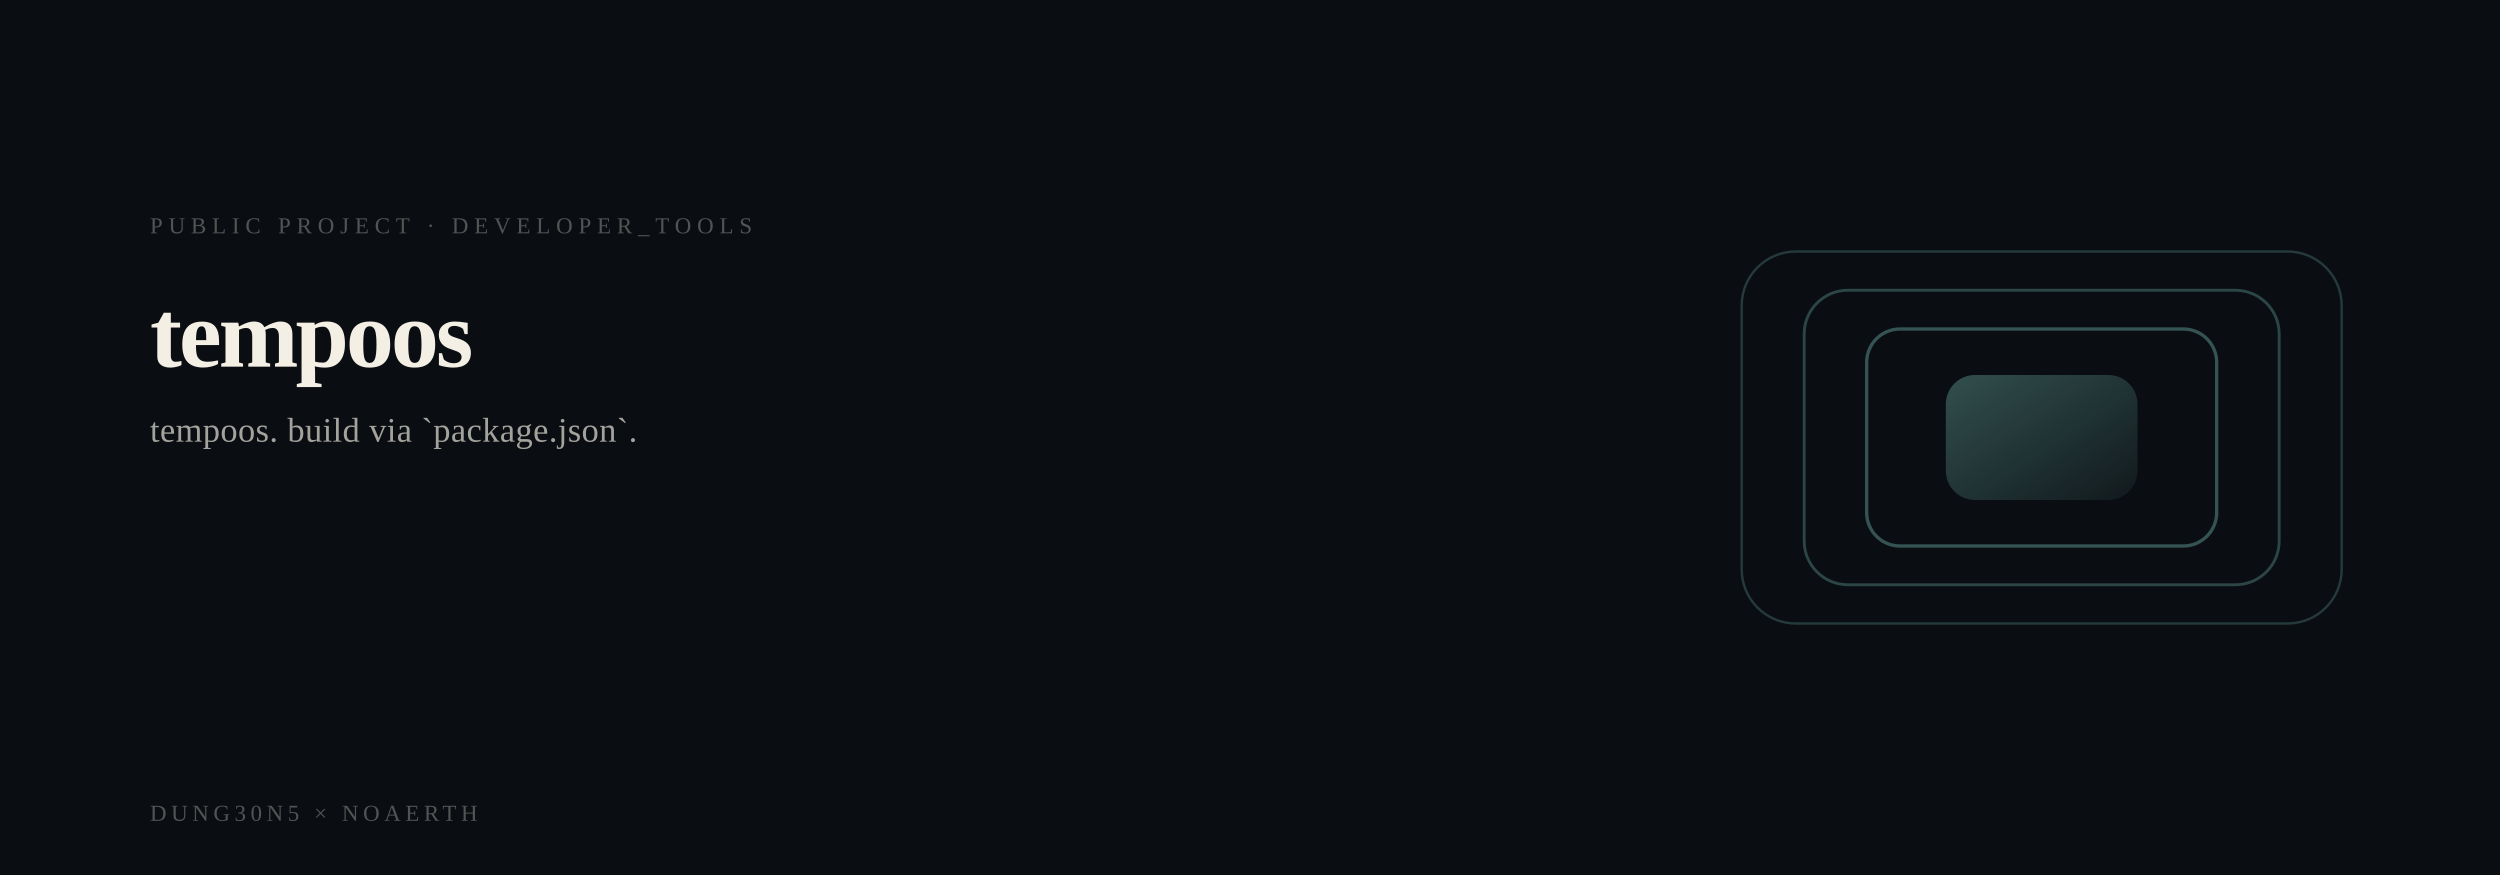
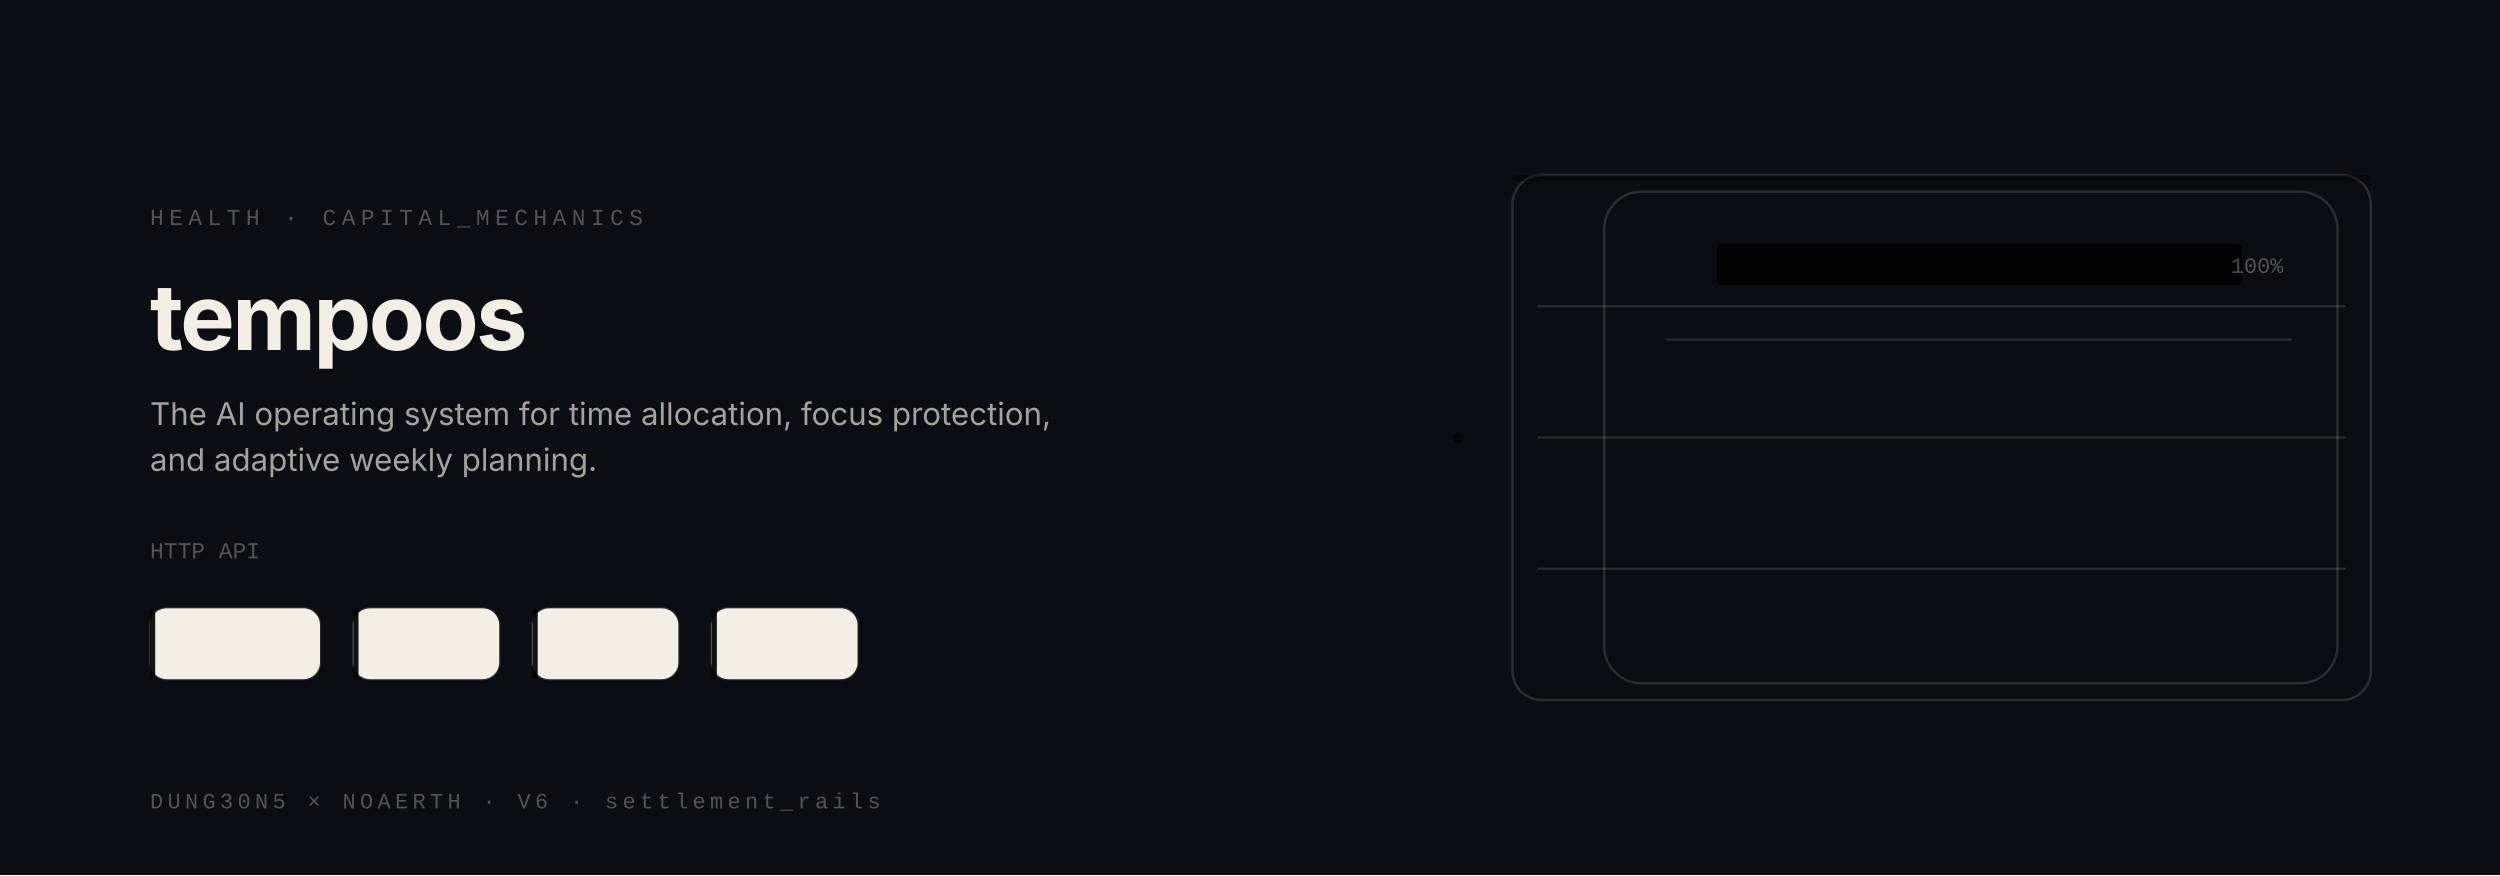
- <svg xmlns="http://www.w3.org/2000/svg" viewBox="0 0 1200 420" width="1200" height="420" role="img" aria-label="tempoos: an orthogonal dependency lattice. Motion depicts a dependency graph resolves, packages install, the build advances.">
-   <defs>
-     <linearGradient id="hero-tempoos-dark-a" x1="0" y1="0" x2="1" y2="1">
-       <stop offset="0" stop-color="#7fd1c1" stop-opacity="0.85" />
-       <stop offset="1" stop-color="#7fd1c1" stop-opacity="0.15" />
-     </linearGradient>
-   </defs>
+ <svg xmlns="http://www.w3.org/2000/svg" viewBox="0 0 1200 420" width="1200" height="420" role="img" aria-label="tempoos: value enters, allocates across positions, and settles">
  <rect width="1200" height="420" fill="#0a0d12" />
-   <rect x="896" y="157.92" width="168" height="104.16" rx="16" fill="none" stroke="#7fd1c1" stroke-width="1.60" opacity="0.36" />
-   <rect x="866" y="139.32" width="228" height="141.36" rx="21" fill="none" stroke="#7fd1c1" stroke-width="1.38" opacity="0.29" />
-   <rect x="836" y="120.72" width="288" height="178.56" rx="26" fill="none" stroke="#7fd1c1" stroke-width="1.16" opacity="0.23" />
-   <rect x="934" y="180" width="92" height="60" rx="14" fill="url(#hero-tempoos-dark-a)" opacity="0.40" />
-   <text x="72" y="112" fill="#f4efe44f" font-size="11" letter-spacing="2.8">PUBLIC PROJECT · DEVELOPER_TOOLS</text>
-   <text x="72" y="176" fill="#f4efe4" font-size="46" font-weight="660" letter-spacing="-1.4">tempoos</text>
-   <text x="72" y="212" fill="#f4efe4a8" font-size="16.5" letter-spacing="0.2">tempoos. build via `package.json`.</text>
-   <rect x="72" y="266" width="106" height="40" rx="9" fill="#f4efe4" fill-opacity="0.05" stroke="#f4efe424" stroke-width="1.1" opacity="0">
-     <animate attributeName="opacity" from="0" to="1" dur="0.5s" begin="0.50s" fill="freeze" />
-   </rect>
-   <rect x="72" y="266" width="2.5" height="40" rx="1.2" fill="#7fd1c1" opacity="0">
-     <animate attributeName="opacity" from="0" to="0.9" dur="0.5s" begin="0.50s" fill="freeze" />
-   </rect>
-   <text x="125" y="291" fill="#f4efe4" font-size="11.5" text-anchor="middle" font-family="ui-monospace,SFMono-Regular,Menlo,monospace" opacity="0">install<animate attributeName="opacity" from="0" to="1" dur="0.5s" begin="0.65s" fill="freeze" />
-   </text>
-   <rect x="194" y="266" width="106" height="40" rx="9" fill="#f4efe4" fill-opacity="0.05" stroke="#f4efe424" stroke-width="1.1" opacity="0">
-     <animate attributeName="opacity" from="0" to="1" dur="0.5s" begin="1.00s" fill="freeze" />
-   </rect>
-   <rect x="194" y="266" width="2.5" height="40" rx="1.2" fill="#7fd1c1" opacity="0">
-     <animate attributeName="opacity" from="0" to="0.9" dur="0.5s" begin="1.00s" fill="freeze" />
-   </rect>
-   <text x="247" y="291" fill="#f4efe4" font-size="11.5" text-anchor="middle" font-family="ui-monospace,SFMono-Regular,Menlo,monospace" opacity="0">resolve tree<animate attributeName="opacity" from="0" to="1" dur="0.5s" begin="1.15s" fill="freeze" />
-   </text>
-   <rect x="316" y="266" width="106" height="40" rx="9" fill="#f4efe4" fill-opacity="0.05" stroke="#f4efe424" stroke-width="1.1" opacity="0">
-     <animate attributeName="opacity" from="0" to="1" dur="0.5s" begin="1.50s" fill="freeze" />
-   </rect>
-   <rect x="316" y="266" width="2.5" height="40" rx="1.2" fill="#7fd1c1" opacity="0">
-     <animate attributeName="opacity" from="0" to="0.9" dur="0.5s" begin="1.50s" fill="freeze" />
-   </rect>
-   <text x="369" y="291" fill="#f4efe4" font-size="11.5" text-anchor="middle" font-family="ui-monospace,SFMono-Regular,Menlo,monospace" opacity="0">link<animate attributeName="opacity" from="0" to="1" dur="0.5s" begin="1.65s" fill="freeze" />
-   </text>
-   <rect x="438" y="266" width="106" height="40" rx="9" fill="#f4efe4" fill-opacity="0.05" stroke="#f4efe424" stroke-width="1.1" opacity="0">
-     <animate attributeName="opacity" from="0" to="1" dur="0.5s" begin="2.00s" fill="freeze" />
-   </rect>
-   <rect x="438" y="266" width="2.5" height="40" rx="1.2" fill="#e7c27a" opacity="0">
-     <animate attributeName="opacity" from="0" to="0.9" dur="0.5s" begin="2.00s" fill="freeze" />
-   </rect>
-   <text x="491" y="291" fill="#f4efe4" font-size="11.5" text-anchor="middle" font-family="ui-monospace,SFMono-Regular,Menlo,monospace" opacity="0">verify<animate attributeName="opacity" from="0" to="1" dur="0.5s" begin="2.15s" fill="freeze" />
-   </text>
-   <text x="72" y="394" fill="#f4efe44f" font-size="11" letter-spacing="2.2">DUNG30N5 × NOAERTH</text>
+   <text x="72" y="108" font-family="ui-monospace, SFMono-Regular, Menlo, Monaco, Consolas, 'Liberation Mono', monospace" font-size="11" letter-spacing="2.6" fill="#f4efe44f">HEALTH · CAPITAL_MECHANICS</text>
+   <text x="72" y="168" font-family="-apple-system, BlinkMacSystemFont, 'Segoe UI', Inter, Helvetica, Arial, sans-serif" font-size="44" font-weight="660" letter-spacing="-1.2" fill="#f4efe4">tempoos</text>
+   <text x="72" y="204" font-family="-apple-system, BlinkMacSystemFont, 'Segoe UI', Inter, Helvetica, Arial, sans-serif" font-size="15" fill="#f4efe4a8">The AI operating system for time allocation, focus protection,</text>
+   <text x="72" y="226" font-family="-apple-system, BlinkMacSystemFont, 'Segoe UI', Inter, Helvetica, Arial, sans-serif" font-size="15" fill="#f4efe4a8">and adaptive weekly planning.</text>
+   <text x="72" y="268" font-family="ui-monospace, SFMono-Regular, Menlo, Monaco, Consolas, 'Liberation Mono', monospace" font-size="11" fill="#f4efe44f">HTTP API</text>
+   <rect x="72.0" y="292.0" width="81.6" height="34.0" rx="8" fill="#f4efe4" stroke="#f4efe424" stroke-width="1.1" />
+   <rect x="72.0" y="292.0" width="2.5" height="34.0" rx="1.2" fill="amber" opacity="0.92" />
+   <text x="112.8" y="314" font-family="ui-monospace, SFMono-Regular, Menlo, Monaco, Consolas, 'Liberation Mono', monospace" font-size="11" fill="#f4efe4" fill-opacity="0.82" text-anchor="middle">public-site</text>
+   <rect x="169.6" y="292.0" width="70.0" height="34.0" rx="8" fill="#f4efe4" stroke="#f4efe424" stroke-width="1.1" />
+   <rect x="169.6" y="292.0" width="2.5" height="34.0" rx="1.2" fill="amber" opacity="0.92" />
+   <text x="204.6" y="314" font-family="ui-monospace, SFMono-Regular, Menlo, Monaco, Consolas, 'Liberation Mono', monospace" font-size="11" fill="#f4efe4" fill-opacity="0.82" text-anchor="middle">dashboard</text>
+   <rect x="255.6" y="292.0" width="70.0" height="34.0" rx="8" fill="#f4efe4" stroke="#f4efe424" stroke-width="1.1" />
+   <rect x="255.6" y="292.0" width="2.5" height="34.0" rx="1.2" fill="amber" opacity="0.92" />
+   <text x="290.6" y="314" font-family="ui-monospace, SFMono-Regular, Menlo, Monaco, Consolas, 'Liberation Mono', monospace" font-size="11" fill="#f4efe4" fill-opacity="0.82" text-anchor="middle">demo</text>
+   <rect x="341.6" y="292.0" width="70.0" height="34.0" rx="8" fill="#f4efe4" stroke="#f4efe424" stroke-width="1.1" />
+   <rect x="341.6" y="292.0" width="2.5" height="34.0" rx="1.2" fill="mint" opacity="0.92" />
+   <text x="376.6" y="314" font-family="ui-monospace, SFMono-Regular, Menlo, Monaco, Consolas, 'Liberation Mono', monospace" font-size="11" fill="#f4efe4" fill-opacity="0.82" text-anchor="middle">generate</text>
+   <rect x="726.0" y="84.0" width="412.0" height="252.0" rx="14" fill="amber" fill-opacity="0.05" />
+   <line x1="740.0" y1="85.0" x2="1124.0" y2="85.0" stroke="amber" stroke-width="1.6" opacity="0.4" />
+   <rect x="726.0" y="84.0" width="412.0" height="252.0" rx="14" fill="none" stroke="#f4efe424" stroke-width="1.2" />
+   <line x1="738.0" y1="147.0" x2="1126.0" y2="147.0" stroke="#f4efe424" stroke-width="1" />
+   <line x1="738.0" y1="210.0" x2="1126.0" y2="210.0" stroke="#f4efe424" stroke-width="1" />
+   <line x1="738.0" y1="273.0" x2="1126.0" y2="273.0" stroke="#f4efe424" stroke-width="1" />
+   <rect x="726.0" y="84.0" width="412.0" height="3" rx="1.5" fill="amber" opacity="0.35" />
+   <circle cx="1104.0" cy="302.0" r="9" fill="none" stroke="mint" stroke-width="1.4" opacity="0.6" />
+   <rect x="770" y="92" width="352" height="236" rx="18" fill="none" stroke="#f4efe424" stroke-width="1.2" />
+   <rect x="824.0" y="117.0" width="252.0" height="20.0" rx="2" fill="mint" opacity="0.82" />
+   <text x="1096" y="131" font-family="ui-monospace, SFMono-Regular, Menlo, Monaco, Consolas, 'Liberation Mono', monospace" font-size="10.5" fill="#f4efe44f" text-anchor="end">100%</text>
+   <line x1="800" y1="163" x2="1100" y2="163" stroke="#f4efe424" stroke-width="1" />
+   <circle cx="700.0" cy="210.0" r="2.6" fill="amber" opacity="0.5" />
+   <text x="72" y="388" font-family="ui-monospace, SFMono-Regular, Menlo, Monaco, Consolas, 'Liberation Mono', monospace" font-size="10.5" letter-spacing="2.1" fill="#f4efe44f">DUNG30N5 × NOAERTH · V6 · settlement_rails</text>
</svg>
